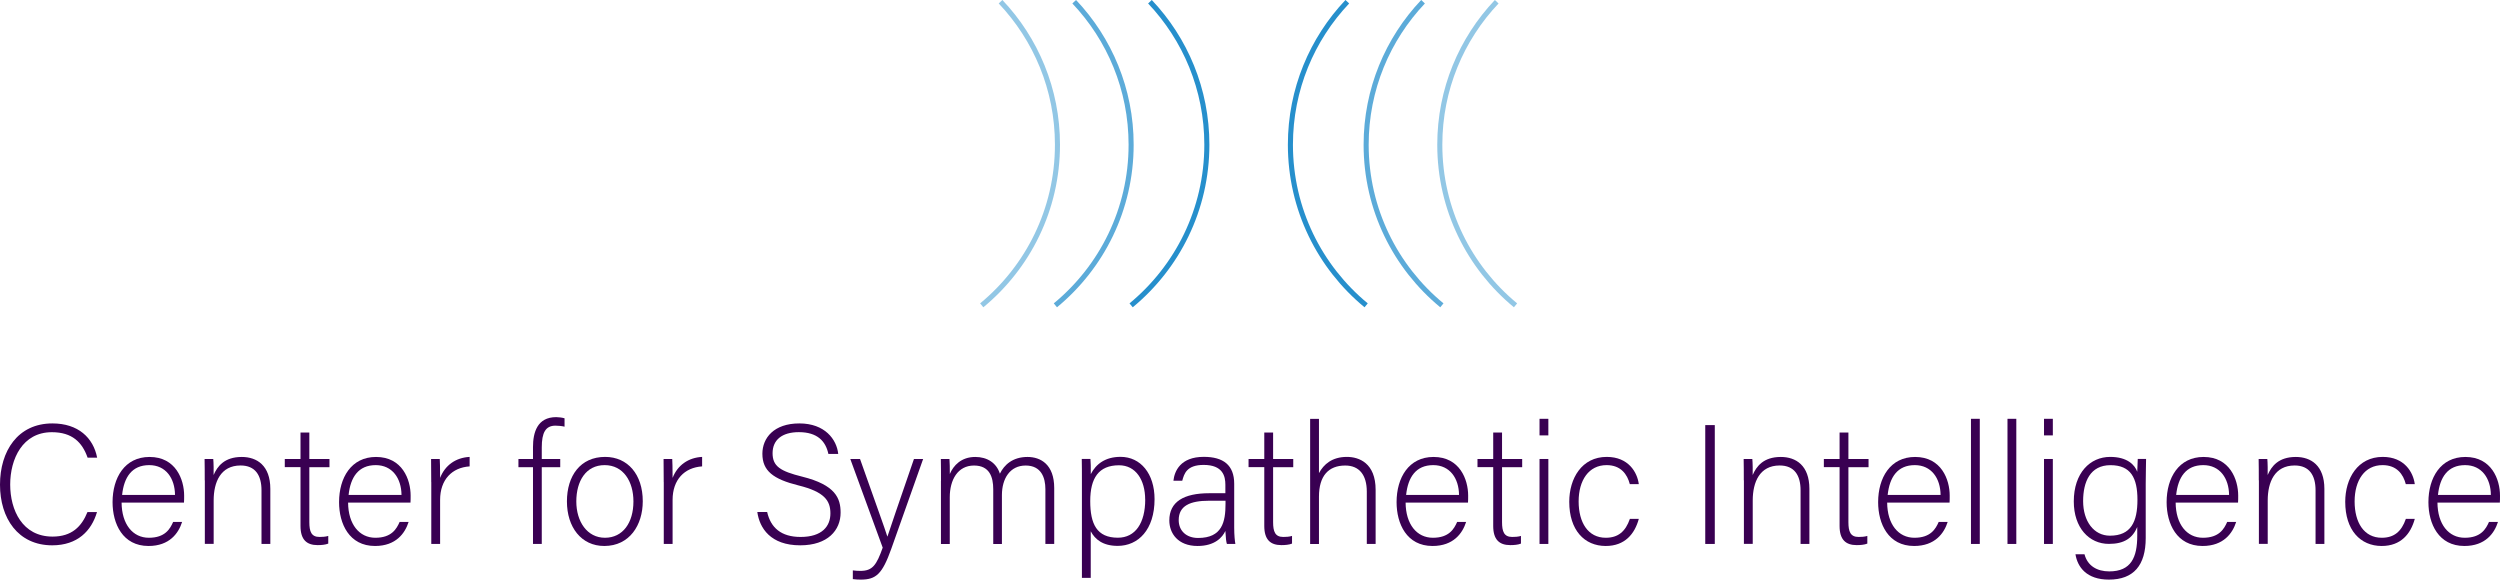
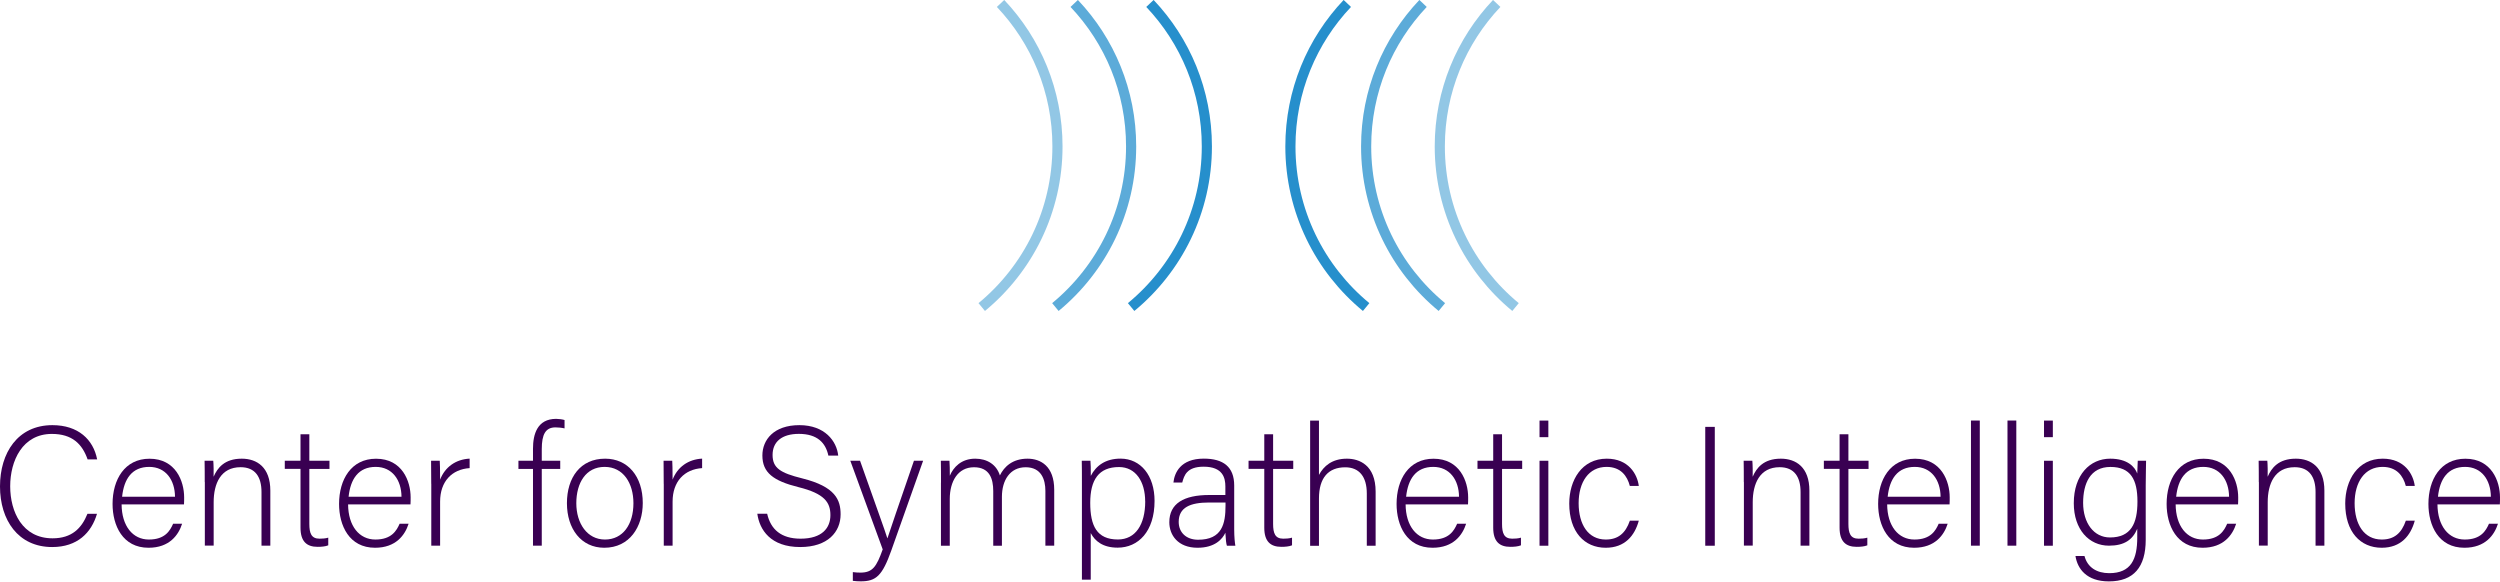
- <svg xmlns="http://www.w3.org/2000/svg" id="a" viewBox="0 0 492.83 114.26">
+ <svg xmlns="http://www.w3.org/2000/svg" id="a" viewBox="0 0 492.83 114.6">
  <defs>
-     <style>.b{opacity:.5;}.b,.c,.d{fill:none;stroke:#268fcc;stroke-miterlimit:10;}.e{fill:#390052;}.d{opacity:.75;}</style>
+     <style>.b{opacity:.75;}.b,.c,.d{fill:none;stroke:#268fcc;stroke-miterlimit:10;stroke-width:2px;}.e{fill:#390052;}.d{opacity:.5;}</style>
  </defs>
  <g>
    <g>
-       <path class="c" d="M269.31,60.19c-9.12-7.52-14.93-18.91-14.93-31.66,0-10.92,4.26-20.84,11.22-28.19" />
-       <path class="d" d="M284.24,60.19c-9.12-7.52-14.93-18.91-14.93-31.66,0-10.92,4.26-20.84,11.22-28.19" />
-       <path class="b" d="M298.76,60.19c-9.12-7.52-14.93-18.91-14.93-31.66,0-10.92,4.26-20.84,11.22-28.19" />
+       <path class="c" d="M269.31,60.53c-9.12-7.52-14.93-18.91-14.93-31.66,0-10.92,4.26-20.84,11.22-28.19" />
+       <path class="b" d="M284.24,60.53c-9.12-7.52-14.93-18.91-14.93-31.66,0-10.92,4.26-20.84,11.22-28.19" />
+       <path class="d" d="M298.76,60.53c-9.12-7.52-14.93-18.91-14.93-31.66,0-10.92,4.26-20.84,11.22-28.19" />
    </g>
    <g>
-       <path class="c" d="M222.98,60.19c9.12-7.52,14.93-18.91,14.93-31.66,0-10.92-4.26-20.84-11.22-28.19" />
-       <path class="d" d="M208.05,60.19c9.12-7.52,14.93-18.91,14.93-31.66,0-10.92-4.26-20.84-11.22-28.19" />
-       <path class="b" d="M193.53,60.19c9.12-7.52,14.93-18.91,14.93-31.66,0-10.92-4.26-20.84-11.22-28.19" />
+       <path class="c" d="M222.98,60.53c9.12-7.52,14.93-18.91,14.93-31.66,0-10.92-4.26-20.84-11.22-28.19" />
+       <path class="b" d="M208.05,60.53c9.12-7.52,14.93-18.91,14.93-31.66,0-10.92-4.26-20.84-11.22-28.19" />
+       <path class="d" d="M193.53,60.53c9.12-7.52,14.93-18.91,14.93-31.66,0-10.92-4.26-20.84-11.22-28.19" />
    </g>
  </g>
  <g>
-     <path class="e" d="M19.12,100.95c-1.1,3.73-3.86,6.55-8.83,6.55-6.74,0-10.29-5.35-10.29-11.95s3.48-12.08,10.33-12.08c5.08,0,8.06,2.83,8.82,6.75h-1.88c-1.06-3.02-3.02-5.02-7.05-5.02-5.79,0-8.21,5.29-8.21,10.32s2.39,10.26,8.35,10.26c3.8,0,5.73-1.98,6.88-4.83h1.88Z" />
-     <path class="e" d="M23.97,99.07c.03,4.27,2.19,6.94,5.38,6.94s4.18-1.75,4.78-3.12h1.77c-.7,2.21-2.48,4.74-6.62,4.74-5.1,0-7.09-4.38-7.09-8.64,0-4.8,2.39-8.91,7.29-8.91,5.17,0,6.82,4.45,6.82,7.62,0,.47,0,.94-.03,1.38h-12.3Zm10.53-1.5c-.03-3.29-1.82-5.88-5.08-5.88-3.42,0-4.98,2.39-5.35,5.88h10.43Z" />
-     <path class="e" d="M40.36,94.7c0-1.47,0-2.88-.03-4.22h1.71c.07,.53,.1,2.69,.07,3.16,.73-1.69,2.11-3.56,5.55-3.56,2.99,0,5.63,1.69,5.63,6.3v10.85h-1.74v-10.58c0-2.96-1.23-4.89-4.12-4.89-3.94,0-5.31,3.27-5.31,6.9v8.56h-1.74v-12.53Z" />
-     <path class="e" d="M56.14,90.48h3.1v-5.21h1.74v5.21h3.97v1.62h-3.97v10.83c0,1.86,.4,2.92,2,2.92,.5,0,1.19-.03,1.73-.2v1.51c-.58,.24-1.39,.3-2.1,.3-2.17,0-3.37-1.09-3.37-3.77v-11.6h-3.1v-1.62Z" />
-     <path class="e" d="M68.62,99.07c.03,4.27,2.19,6.94,5.38,6.94s4.18-1.75,4.78-3.12h1.77c-.7,2.21-2.48,4.74-6.62,4.74-5.1,0-7.09-4.38-7.09-8.64,0-4.8,2.39-8.91,7.29-8.91,5.17,0,6.82,4.45,6.82,7.62,0,.47,0,.94-.03,1.38h-12.3Zm10.53-1.5c-.03-3.29-1.82-5.88-5.08-5.88-3.42,0-4.98,2.39-5.35,5.88h10.43Z" />
-     <path class="e" d="M85.01,95.04c0-2.79-.03-4-.03-4.56h1.71c.03,.53,.07,1.62,.07,3.73,.97-2.5,3.1-4,5.82-4.14v1.87c-3.48,.23-5.82,2.61-5.82,6.61v8.68h-1.74v-12.2Z" />
-     <path class="e" d="M105.07,107.23v-15.13h-2.87v-1.62h2.87v-2.36c0-2.83,.82-5.89,4.57-5.89,.51,0,1.25,.1,1.65,.23v1.65c-.5-.13-1.29-.2-1.79-.2-1.96,0-2.7,1.39-2.7,4.28v2.29h3.64v1.62h-3.64v15.13h-1.74Z" />
-     <path class="e" d="M126.71,98.82c0,4.67-2.59,8.81-7.59,8.81-4.54,0-7.36-3.72-7.36-8.78s2.66-8.78,7.53-8.78c4.47,0,7.42,3.48,7.42,8.74Zm-13.1,.03c0,3.97,2.13,7.16,5.65,7.16s5.61-2.96,5.61-7.16c0-3.94-1.99-7.16-5.68-7.16s-5.58,3.15-5.58,7.16Z" />
-     <path class="e" d="M130.84,95.04c0-2.79-.03-4-.03-4.56h1.71c.03,.53,.07,1.62,.07,3.73,.97-2.5,3.1-4,5.82-4.14v1.87c-3.48,.23-5.82,2.61-5.82,6.61v8.68h-1.74v-12.2Z" />
-     <path class="e" d="M151.23,100.93c.7,3.1,2.77,4.92,6.59,4.92,4.25,0,5.88-2.12,5.88-4.64s-1.17-4.25-6.3-5.52c-4.98-1.24-7.11-2.87-7.11-6.24,0-3.1,2.26-5.98,7.29-5.98s7.36,3.15,7.66,6.01h-1.94c-.53-2.49-2.15-4.29-5.82-4.29-3.35,0-5.18,1.56-5.18,4.15s1.53,3.55,5.83,4.62c6.6,1.64,7.58,4.28,7.58,7.1,0,3.46-2.53,6.44-7.96,6.44-5.86,0-8.02-3.4-8.46-6.57h1.94Z" />
-     <path class="e" d="M169.54,90.48c3.35,9.5,4.82,13.48,5.38,15.28h.03c.66-2.04,2-5.92,5.22-15.28h1.81l-6.28,17.71c-1.77,4.96-2.98,6.07-6.02,6.07-.6,0-1.01-.03-1.56-.1v-1.72c.5,.07,.97,.1,1.5,.1,2.4,0,3.17-1.16,4.39-4.58l-6.39-17.48h1.91Z" />
-     <path class="e" d="M185.5,94.8c0-1.44,0-3.01-.03-4.32h1.7c.03,.57,.1,2,.07,2.96,.71-1.67,2.24-3.36,5.02-3.36,2.35,0,4.18,1.17,4.85,3.3,.84-1.73,2.51-3.3,5.45-3.3,2.59,0,5.26,1.48,5.26,6.13v11.02h-1.74v-10.81c0-2.23-.8-4.65-3.89-4.65s-4.68,2.58-4.68,5.82v9.65h-1.71v-10.78c0-2.43-.73-4.69-3.79-4.69-3.22,0-4.78,2.84-4.78,6.25v9.22h-1.74v-12.43Z" />
-     <path class="e" d="M215.02,104.77v9.15h-1.74v-19.33c0-1.37,0-2.84-.03-4.12h1.71c.07,.63,.07,1.64,.07,2.99,1.03-1.99,2.87-3.4,5.87-3.4,3.95,0,6.7,3.31,6.7,8.34,0,6.03-3.22,9.21-7.27,9.21-2.94,0-4.47-1.3-5.3-2.86Zm10.73-6.29c0-3.87-1.86-6.76-5.15-6.76-4.02,0-5.68,2.53-5.68,7.06s1.3,7.22,5.45,7.22c3.46,0,5.39-2.92,5.39-7.52Z" />
-     <path class="e" d="M243.3,104.02c0,1.48,.13,2.68,.23,3.21h-1.67c-.13-.4-.23-1.14-.3-2.56-.57,1.23-2.04,2.96-5.48,2.96-3.89,0-5.57-2.52-5.57-5.03,0-3.69,2.85-5.37,7.88-5.37h3.17v-1.69c0-1.67-.5-3.89-4.28-3.89-3.35,0-3.85,1.75-4.22,3.12h-1.74c.2-1.87,1.36-4.71,5.99-4.71,3.83,0,5.99,1.61,5.99,5.3v8.64Zm-1.71-5.31h-3.25c-3.7,0-5.98,.97-5.98,3.82,0,2.09,1.49,3.52,3.82,3.52,4.75,0,5.41-3.16,5.41-6.74v-.6Z" />
-     <path class="e" d="M246.13,90.48h3.1v-5.21h1.74v5.21h3.97v1.62h-3.97v10.83c0,1.86,.4,2.92,2,2.92,.5,0,1.19-.03,1.73-.2v1.51c-.58,.24-1.39,.3-2.1,.3-2.17,0-3.37-1.09-3.37-3.77v-11.6h-3.1v-1.62Z" />
-     <path class="e" d="M260.01,82.56v10.71c.93-1.73,2.57-3.2,5.51-3.2,2.4,0,5.66,1.22,5.66,6.5v10.66h-1.74v-10.31c0-3.29-1.49-5.15-4.25-5.15-3.3,0-5.18,2.04-5.18,6.13v9.34h-1.74v-24.67h1.74Z" />
-     <path class="e" d="M277.09,99.07c.03,4.27,2.19,6.94,5.38,6.94s4.18-1.75,4.78-3.12h1.77c-.7,2.21-2.48,4.74-6.62,4.74-5.1,0-7.09-4.38-7.09-8.64,0-4.8,2.39-8.91,7.29-8.91,5.17,0,6.82,4.45,6.82,7.62,0,.47,0,.94-.03,1.38h-12.3Zm10.53-1.5c-.03-3.29-1.82-5.88-5.08-5.88-3.42,0-4.98,2.39-5.35,5.88h10.43Z" />
-     <path class="e" d="M291.26,90.48h3.1v-5.21h1.74v5.21h3.97v1.62h-3.97v10.83c0,1.86,.4,2.92,2,2.92,.5,0,1.2-.03,1.73-.2v1.51c-.58,.24-1.39,.3-2.1,.3-2.17,0-3.37-1.09-3.37-3.77v-11.6h-3.1v-1.62Z" />
-     <path class="e" d="M303.49,82.56h1.74v3.27h-1.74v-3.27Zm0,7.92h1.74v16.75h-1.74v-16.75Z" />
-     <path class="e" d="M323.06,102.29c-.8,2.95-2.74,5.34-6.52,5.34-4.21,0-7.19-3.13-7.19-8.71,0-4.6,2.46-8.85,7.39-8.85,4.29,0,6.02,3.04,6.32,5.37h-1.77c-.5-1.93-1.76-3.75-4.58-3.75-3.52,0-5.51,2.99-5.51,7.16s1.86,7.16,5.35,7.16c2.43,0,3.89-1.23,4.75-3.72h1.77Z" />
-     <path class="e" d="M338.04,83.8v23.43h-1.88v-23.43h1.88Z" />
-     <path class="e" d="M343.76,94.7c0-1.47,0-2.88-.03-4.22h1.71c.07,.53,.1,2.69,.07,3.16,.73-1.69,2.11-3.56,5.55-3.56,2.99,0,5.63,1.69,5.63,6.3v10.85h-1.74v-10.58c0-2.96-1.23-4.89-4.12-4.89-3.94,0-5.31,3.27-5.31,6.9v8.56h-1.74v-12.53Z" />
-     <path class="e" d="M359.54,90.48h3.1v-5.21h1.74v5.21h3.97v1.62h-3.97v10.83c0,1.86,.4,2.92,2,2.92,.5,0,1.2-.03,1.73-.2v1.51c-.58,.24-1.39,.3-2.1,.3-2.17,0-3.37-1.09-3.37-3.77v-11.6h-3.1v-1.62Z" />
-     <path class="e" d="M372.02,99.07c.03,4.27,2.19,6.94,5.38,6.94s4.18-1.75,4.78-3.12h1.77c-.7,2.21-2.48,4.74-6.62,4.74-5.1,0-7.09-4.38-7.09-8.64,0-4.8,2.39-8.91,7.29-8.91,5.17,0,6.82,4.45,6.82,7.62,0,.47,0,.94-.03,1.38h-12.3Zm10.53-1.5c-.03-3.29-1.82-5.88-5.08-5.88-3.42,0-4.98,2.39-5.35,5.88h10.43Z" />
-     <path class="e" d="M388.54,107.23v-24.67h1.74v24.67h-1.74Z" />
-     <path class="e" d="M395.74,107.23v-24.67h1.74v24.67h-1.74Z" />
-     <path class="e" d="M402.94,82.56h1.74v3.27h-1.74v-3.27Zm0,7.92h1.74v16.75h-1.74v-16.75Z" />
-     <path class="e" d="M422.99,106.07c0,5.36-2.37,8.19-7.26,8.19-4.39,0-6.19-2.47-6.59-5h1.78c.6,2.29,2.48,3.38,4.88,3.38,4.33,0,5.52-2.79,5.52-7.03v-1.72c-.9,2.16-2.54,3.33-5.58,3.33-3.93,0-6.93-3.19-6.93-8.37,0-5.62,3.21-8.78,7.17-8.78,3.41,0,4.87,1.6,5.34,2.93,.03-.96,.07-2.13,.1-2.53h1.64c0,.62-.07,3.25-.07,4.86v10.74Zm-12.34-7.29c0,3.96,2.1,6.82,5.29,6.82,4.16,0,5.42-2.76,5.42-7.08s-1.32-6.82-5.32-6.82-5.39,3.28-5.39,7.09Z" />
-     <path class="e" d="M428.89,99.07c.03,4.27,2.19,6.94,5.38,6.94s4.18-1.75,4.78-3.12h1.77c-.7,2.21-2.48,4.74-6.62,4.74-5.1,0-7.09-4.38-7.09-8.64,0-4.8,2.39-8.91,7.29-8.91,5.17,0,6.82,4.45,6.82,7.62,0,.47,0,.94-.03,1.38h-12.3Zm10.53-1.5c-.03-3.29-1.82-5.88-5.08-5.88-3.42,0-4.98,2.39-5.35,5.88h10.43Z" />
-     <path class="e" d="M445.28,94.7c0-1.47,0-2.88-.03-4.22h1.71c.07,.53,.1,2.69,.07,3.16,.73-1.69,2.11-3.56,5.55-3.56,2.99,0,5.63,1.69,5.63,6.3v10.85h-1.74v-10.58c0-2.96-1.23-4.89-4.12-4.89-3.94,0-5.31,3.27-5.31,6.9v8.56h-1.74v-12.53Z" />
-     <path class="e" d="M476.03,102.29c-.8,2.95-2.74,5.34-6.52,5.34-4.21,0-7.19-3.13-7.19-8.71,0-4.6,2.46-8.85,7.39-8.85,4.29,0,6.02,3.04,6.32,5.37h-1.77c-.5-1.93-1.76-3.75-4.58-3.75-3.52,0-5.51,2.99-5.51,7.16s1.86,7.16,5.35,7.16c2.43,0,3.89-1.23,4.75-3.72h1.77Z" />
-     <path class="e" d="M480.5,99.07c.03,4.27,2.19,6.94,5.38,6.94s4.18-1.75,4.78-3.12h1.77c-.7,2.21-2.48,4.74-6.62,4.74-5.1,0-7.09-4.38-7.09-8.64,0-4.8,2.39-8.91,7.29-8.91,5.17,0,6.82,4.45,6.82,7.62,0,.47,0,.94-.03,1.38h-12.3Zm10.53-1.5c-.03-3.29-1.82-5.88-5.08-5.88-3.42,0-4.98,2.39-5.35,5.88h10.43Z" />
+     <path class="e" d="M19.12,101.29c-1.1,3.73-3.86,6.55-8.83,6.55-6.74,0-10.29-5.35-10.29-11.95s3.48-12.08,10.33-12.08c5.08,0,8.06,2.83,8.82,6.75h-1.88c-1.06-3.02-3.02-5.02-7.05-5.02-5.79,0-8.21,5.29-8.21,10.32s2.39,10.26,8.35,10.26c3.8,0,5.73-1.98,6.88-4.83h1.88Z" />
+     <path class="e" d="M23.97,99.42c.03,4.27,2.19,6.94,5.38,6.94s4.18-1.75,4.78-3.12h1.77c-.7,2.21-2.48,4.74-6.62,4.74-5.1,0-7.09-4.38-7.09-8.64,0-4.8,2.39-8.91,7.29-8.91,5.17,0,6.82,4.45,6.82,7.62,0,.47,0,.94-.03,1.38h-12.3Zm10.53-1.5c-.03-3.29-1.82-5.88-5.08-5.88-3.42,0-4.98,2.39-5.35,5.88h10.43Z" />
+     <path class="e" d="M40.36,95.04c0-1.47,0-2.88-.03-4.22h1.71c.07,.53,.1,2.69,.07,3.16,.73-1.69,2.11-3.56,5.55-3.56,2.99,0,5.63,1.69,5.63,6.3v10.85h-1.74v-10.58c0-2.96-1.23-4.89-4.12-4.89-3.94,0-5.31,3.27-5.31,6.9v8.56h-1.74v-12.53Z" />
+     <path class="e" d="M56.14,90.82h3.1v-5.21h1.74v5.21h3.97v1.62h-3.97v10.83c0,1.86,.4,2.92,2,2.92,.5,0,1.19-.03,1.73-.2v1.51c-.58,.24-1.39,.3-2.1,.3-2.17,0-3.37-1.09-3.37-3.77v-11.6h-3.1v-1.62Z" />
+     <path class="e" d="M68.62,99.42c.03,4.27,2.19,6.94,5.38,6.94s4.18-1.75,4.78-3.12h1.77c-.7,2.21-2.48,4.74-6.62,4.74-5.1,0-7.09-4.38-7.09-8.64,0-4.8,2.39-8.91,7.29-8.91,5.17,0,6.82,4.45,6.82,7.62,0,.47,0,.94-.03,1.38h-12.3Zm10.53-1.5c-.03-3.29-1.82-5.88-5.08-5.88-3.42,0-4.98,2.39-5.35,5.88h10.43Z" />
+     <path class="e" d="M85.01,95.38c0-2.79-.03-4-.03-4.56h1.71c.03,.53,.07,1.62,.07,3.73,.97-2.5,3.1-4,5.82-4.14v1.87c-3.48,.23-5.82,2.61-5.82,6.61v8.68h-1.74v-12.2Z" />
+     <path class="e" d="M105.07,107.57v-15.13h-2.87v-1.62h2.87v-2.36c0-2.83,.82-5.89,4.57-5.89,.51,0,1.25,.1,1.65,.23v1.65c-.5-.13-1.29-.2-1.79-.2-1.96,0-2.7,1.39-2.7,4.28v2.29h3.64v1.62h-3.64v15.13h-1.74Z" />
+     <path class="e" d="M126.71,99.17c0,4.67-2.59,8.81-7.59,8.81-4.54,0-7.36-3.72-7.36-8.78s2.66-8.78,7.53-8.78c4.47,0,7.42,3.48,7.42,8.74Zm-13.1,.03c0,3.97,2.13,7.16,5.65,7.16s5.61-2.96,5.61-7.16c0-3.94-1.99-7.16-5.68-7.16s-5.58,3.15-5.58,7.16Z" />
+     <path class="e" d="M130.84,95.38c0-2.79-.03-4-.03-4.56h1.71c.03,.53,.07,1.62,.07,3.73,.97-2.5,3.1-4,5.82-4.14v1.87c-3.48,.23-5.82,2.61-5.82,6.61v8.68h-1.74v-12.2Z" />
+     <path class="e" d="M151.23,101.27c.7,3.1,2.77,4.92,6.59,4.92,4.25,0,5.88-2.12,5.88-4.64s-1.17-4.25-6.3-5.52c-4.98-1.24-7.11-2.87-7.11-6.24,0-3.1,2.26-5.98,7.29-5.98s7.36,3.15,7.66,6.01h-1.94c-.53-2.49-2.15-4.29-5.82-4.29-3.35,0-5.18,1.56-5.18,4.15s1.53,3.55,5.83,4.62c6.6,1.64,7.58,4.28,7.58,7.1,0,3.46-2.53,6.44-7.96,6.44-5.86,0-8.02-3.4-8.46-6.57h1.94Z" />
+     <path class="e" d="M169.54,90.82c3.35,9.5,4.82,13.48,5.38,15.28h.03c.66-2.04,2-5.92,5.22-15.28h1.81l-6.28,17.71c-1.77,4.96-2.98,6.07-6.02,6.07-.6,0-1.01-.03-1.56-.1v-1.72c.5,.07,.97,.1,1.5,.1,2.4,0,3.17-1.16,4.39-4.58l-6.39-17.48h1.91Z" />
+     <path class="e" d="M185.5,95.14c0-1.44,0-3.01-.03-4.32h1.7c.03,.57,.1,2,.07,2.96,.71-1.67,2.24-3.36,5.02-3.36,2.35,0,4.18,1.17,4.85,3.3,.84-1.73,2.51-3.3,5.45-3.3,2.59,0,5.26,1.48,5.26,6.13v11.02h-1.74v-10.81c0-2.23-.8-4.65-3.89-4.65s-4.68,2.58-4.68,5.82v9.65h-1.71v-10.78c0-2.43-.73-4.69-3.79-4.69-3.22,0-4.78,2.84-4.78,6.25v9.22h-1.74v-12.43Z" />
+     <path class="e" d="M215.02,105.12v9.15h-1.74v-19.33c0-1.37,0-2.84-.03-4.12h1.71c.07,.63,.07,1.64,.07,2.99,1.03-1.99,2.87-3.4,5.87-3.4,3.95,0,6.7,3.31,6.7,8.34,0,6.03-3.22,9.21-7.27,9.21-2.94,0-4.47-1.3-5.3-2.86Zm10.73-6.29c0-3.87-1.86-6.76-5.15-6.76-4.02,0-5.68,2.53-5.68,7.06s1.3,7.22,5.45,7.22c3.46,0,5.39-2.92,5.39-7.52Z" />
+     <path class="e" d="M243.3,104.37c0,1.48,.13,2.68,.23,3.21h-1.67c-.13-.4-.23-1.14-.3-2.56-.57,1.23-2.04,2.96-5.48,2.96-3.89,0-5.57-2.52-5.57-5.03,0-3.69,2.85-5.37,7.88-5.37h3.17v-1.69c0-1.67-.5-3.89-4.28-3.89-3.35,0-3.85,1.75-4.22,3.12h-1.74c.2-1.87,1.36-4.71,5.99-4.71,3.83,0,5.99,1.61,5.99,5.3v8.64Zm-1.71-5.31h-3.25c-3.7,0-5.98,.97-5.98,3.82,0,2.09,1.49,3.52,3.82,3.52,4.75,0,5.41-3.16,5.41-6.74v-.6Z" />
+     <path class="e" d="M246.13,90.82h3.1v-5.21h1.74v5.21h3.97v1.62h-3.97v10.83c0,1.86,.4,2.92,2,2.92,.5,0,1.19-.03,1.73-.2v1.51c-.58,.24-1.39,.3-2.1,.3-2.17,0-3.37-1.09-3.37-3.77v-11.6h-3.1v-1.62Z" />
+     <path class="e" d="M260.01,82.91v10.71c.93-1.73,2.57-3.2,5.51-3.2,2.4,0,5.66,1.22,5.66,6.5v10.66h-1.74v-10.31c0-3.29-1.49-5.15-4.25-5.15-3.3,0-5.18,2.04-5.18,6.13v9.34h-1.74v-24.67h1.74Z" />
+     <path class="e" d="M277.09,99.42c.03,4.27,2.19,6.94,5.38,6.94s4.18-1.75,4.78-3.12h1.77c-.7,2.21-2.48,4.74-6.62,4.74-5.1,0-7.09-4.38-7.09-8.64,0-4.8,2.39-8.91,7.29-8.91,5.17,0,6.82,4.45,6.82,7.62,0,.47,0,.94-.03,1.38h-12.3Zm10.53-1.5c-.03-3.29-1.82-5.88-5.08-5.88-3.42,0-4.98,2.39-5.35,5.88h10.43Z" />
+     <path class="e" d="M291.26,90.82h3.1v-5.21h1.74v5.21h3.97v1.62h-3.97v10.83c0,1.86,.4,2.92,2,2.92,.5,0,1.2-.03,1.73-.2v1.51c-.58,.24-1.39,.3-2.1,.3-2.17,0-3.37-1.09-3.37-3.77v-11.6h-3.1v-1.62Z" />
+     <path class="e" d="M303.49,82.91h1.74v3.27h-1.74v-3.27Zm0,7.92h1.74v16.75h-1.74v-16.75Z" />
+     <path class="e" d="M323.06,102.64c-.8,2.95-2.74,5.34-6.52,5.34-4.21,0-7.19-3.13-7.19-8.71,0-4.6,2.46-8.85,7.39-8.85,4.29,0,6.02,3.04,6.32,5.37h-1.77c-.5-1.93-1.76-3.75-4.58-3.75-3.52,0-5.51,2.99-5.51,7.16s1.86,7.16,5.35,7.16c2.43,0,3.89-1.23,4.75-3.72h1.77Z" />
+     <path class="e" d="M338.04,84.15v23.43h-1.88v-23.43h1.88Z" />
+     <path class="e" d="M343.76,95.04c0-1.47,0-2.88-.03-4.22h1.71c.07,.53,.1,2.69,.07,3.16,.73-1.69,2.11-3.56,5.55-3.56,2.99,0,5.63,1.69,5.63,6.3v10.85h-1.74v-10.58c0-2.96-1.23-4.89-4.12-4.89-3.94,0-5.31,3.27-5.31,6.9v8.56h-1.74v-12.53Z" />
+     <path class="e" d="M359.54,90.82h3.1v-5.21h1.74v5.21h3.97v1.62h-3.97v10.83c0,1.86,.4,2.92,2,2.92,.5,0,1.2-.03,1.73-.2v1.51c-.58,.24-1.39,.3-2.1,.3-2.17,0-3.37-1.09-3.37-3.77v-11.6h-3.1v-1.62Z" />
+     <path class="e" d="M372.02,99.42c.03,4.27,2.19,6.94,5.38,6.94s4.18-1.75,4.78-3.12h1.77c-.7,2.21-2.48,4.74-6.62,4.74-5.1,0-7.09-4.38-7.09-8.64,0-4.8,2.39-8.91,7.29-8.91,5.17,0,6.82,4.45,6.82,7.62,0,.47,0,.94-.03,1.38h-12.3Zm10.53-1.5c-.03-3.29-1.82-5.88-5.08-5.88-3.42,0-4.98,2.39-5.35,5.88h10.43Z" />
+     <path class="e" d="M388.54,107.57v-24.67h1.74v24.67h-1.74Z" />
+     <path class="e" d="M395.74,107.57v-24.67h1.74v24.67h-1.74Z" />
+     <path class="e" d="M402.94,82.91h1.74v3.27h-1.74v-3.27Zm0,7.92h1.74v16.75h-1.74v-16.75Z" />
+     <path class="e" d="M422.99,106.42c0,5.36-2.37,8.19-7.26,8.19-4.39,0-6.19-2.47-6.59-5h1.78c.6,2.29,2.48,3.38,4.88,3.38,4.33,0,5.52-2.79,5.52-7.03v-1.72c-.9,2.16-2.54,3.33-5.58,3.33-3.93,0-6.93-3.19-6.93-8.37,0-5.62,3.21-8.78,7.17-8.78,3.41,0,4.87,1.6,5.34,2.93,.03-.96,.07-2.13,.1-2.53h1.64c0,.62-.07,3.25-.07,4.86v10.74Zm-12.34-7.29c0,3.96,2.1,6.82,5.29,6.82,4.16,0,5.42-2.76,5.42-7.08s-1.32-6.82-5.32-6.82-5.39,3.28-5.39,7.09Z" />
+     <path class="e" d="M428.89,99.42c.03,4.27,2.19,6.94,5.38,6.94s4.18-1.75,4.78-3.12h1.77c-.7,2.21-2.48,4.74-6.62,4.74-5.1,0-7.09-4.38-7.09-8.64,0-4.8,2.39-8.91,7.29-8.91,5.17,0,6.82,4.45,6.82,7.62,0,.47,0,.94-.03,1.38h-12.3Zm10.53-1.5c-.03-3.29-1.82-5.88-5.08-5.88-3.42,0-4.98,2.39-5.35,5.88h10.43Z" />
+     <path class="e" d="M445.28,95.04c0-1.47,0-2.88-.03-4.22h1.71c.07,.53,.1,2.69,.07,3.16,.73-1.69,2.11-3.56,5.55-3.56,2.99,0,5.63,1.69,5.63,6.3v10.85h-1.74v-10.58c0-2.96-1.23-4.89-4.12-4.89-3.94,0-5.31,3.27-5.31,6.9v8.56h-1.74v-12.53Z" />
+     <path class="e" d="M476.03,102.64c-.8,2.95-2.74,5.34-6.52,5.34-4.21,0-7.19-3.13-7.19-8.71,0-4.6,2.46-8.85,7.39-8.85,4.29,0,6.02,3.04,6.32,5.37h-1.77c-.5-1.93-1.76-3.75-4.58-3.75-3.52,0-5.51,2.99-5.51,7.16s1.86,7.16,5.35,7.16c2.43,0,3.89-1.23,4.75-3.72h1.77Z" />
+     <path class="e" d="M480.5,99.42c.03,4.27,2.19,6.94,5.38,6.94s4.18-1.75,4.78-3.12h1.77c-.7,2.21-2.48,4.74-6.62,4.74-5.1,0-7.09-4.38-7.09-8.64,0-4.8,2.39-8.91,7.29-8.91,5.17,0,6.82,4.45,6.82,7.62,0,.47,0,.94-.03,1.38h-12.3Zm10.53-1.5c-.03-3.29-1.82-5.88-5.08-5.88-3.42,0-4.98,2.39-5.35,5.88h10.43Z" />
  </g>
</svg>
